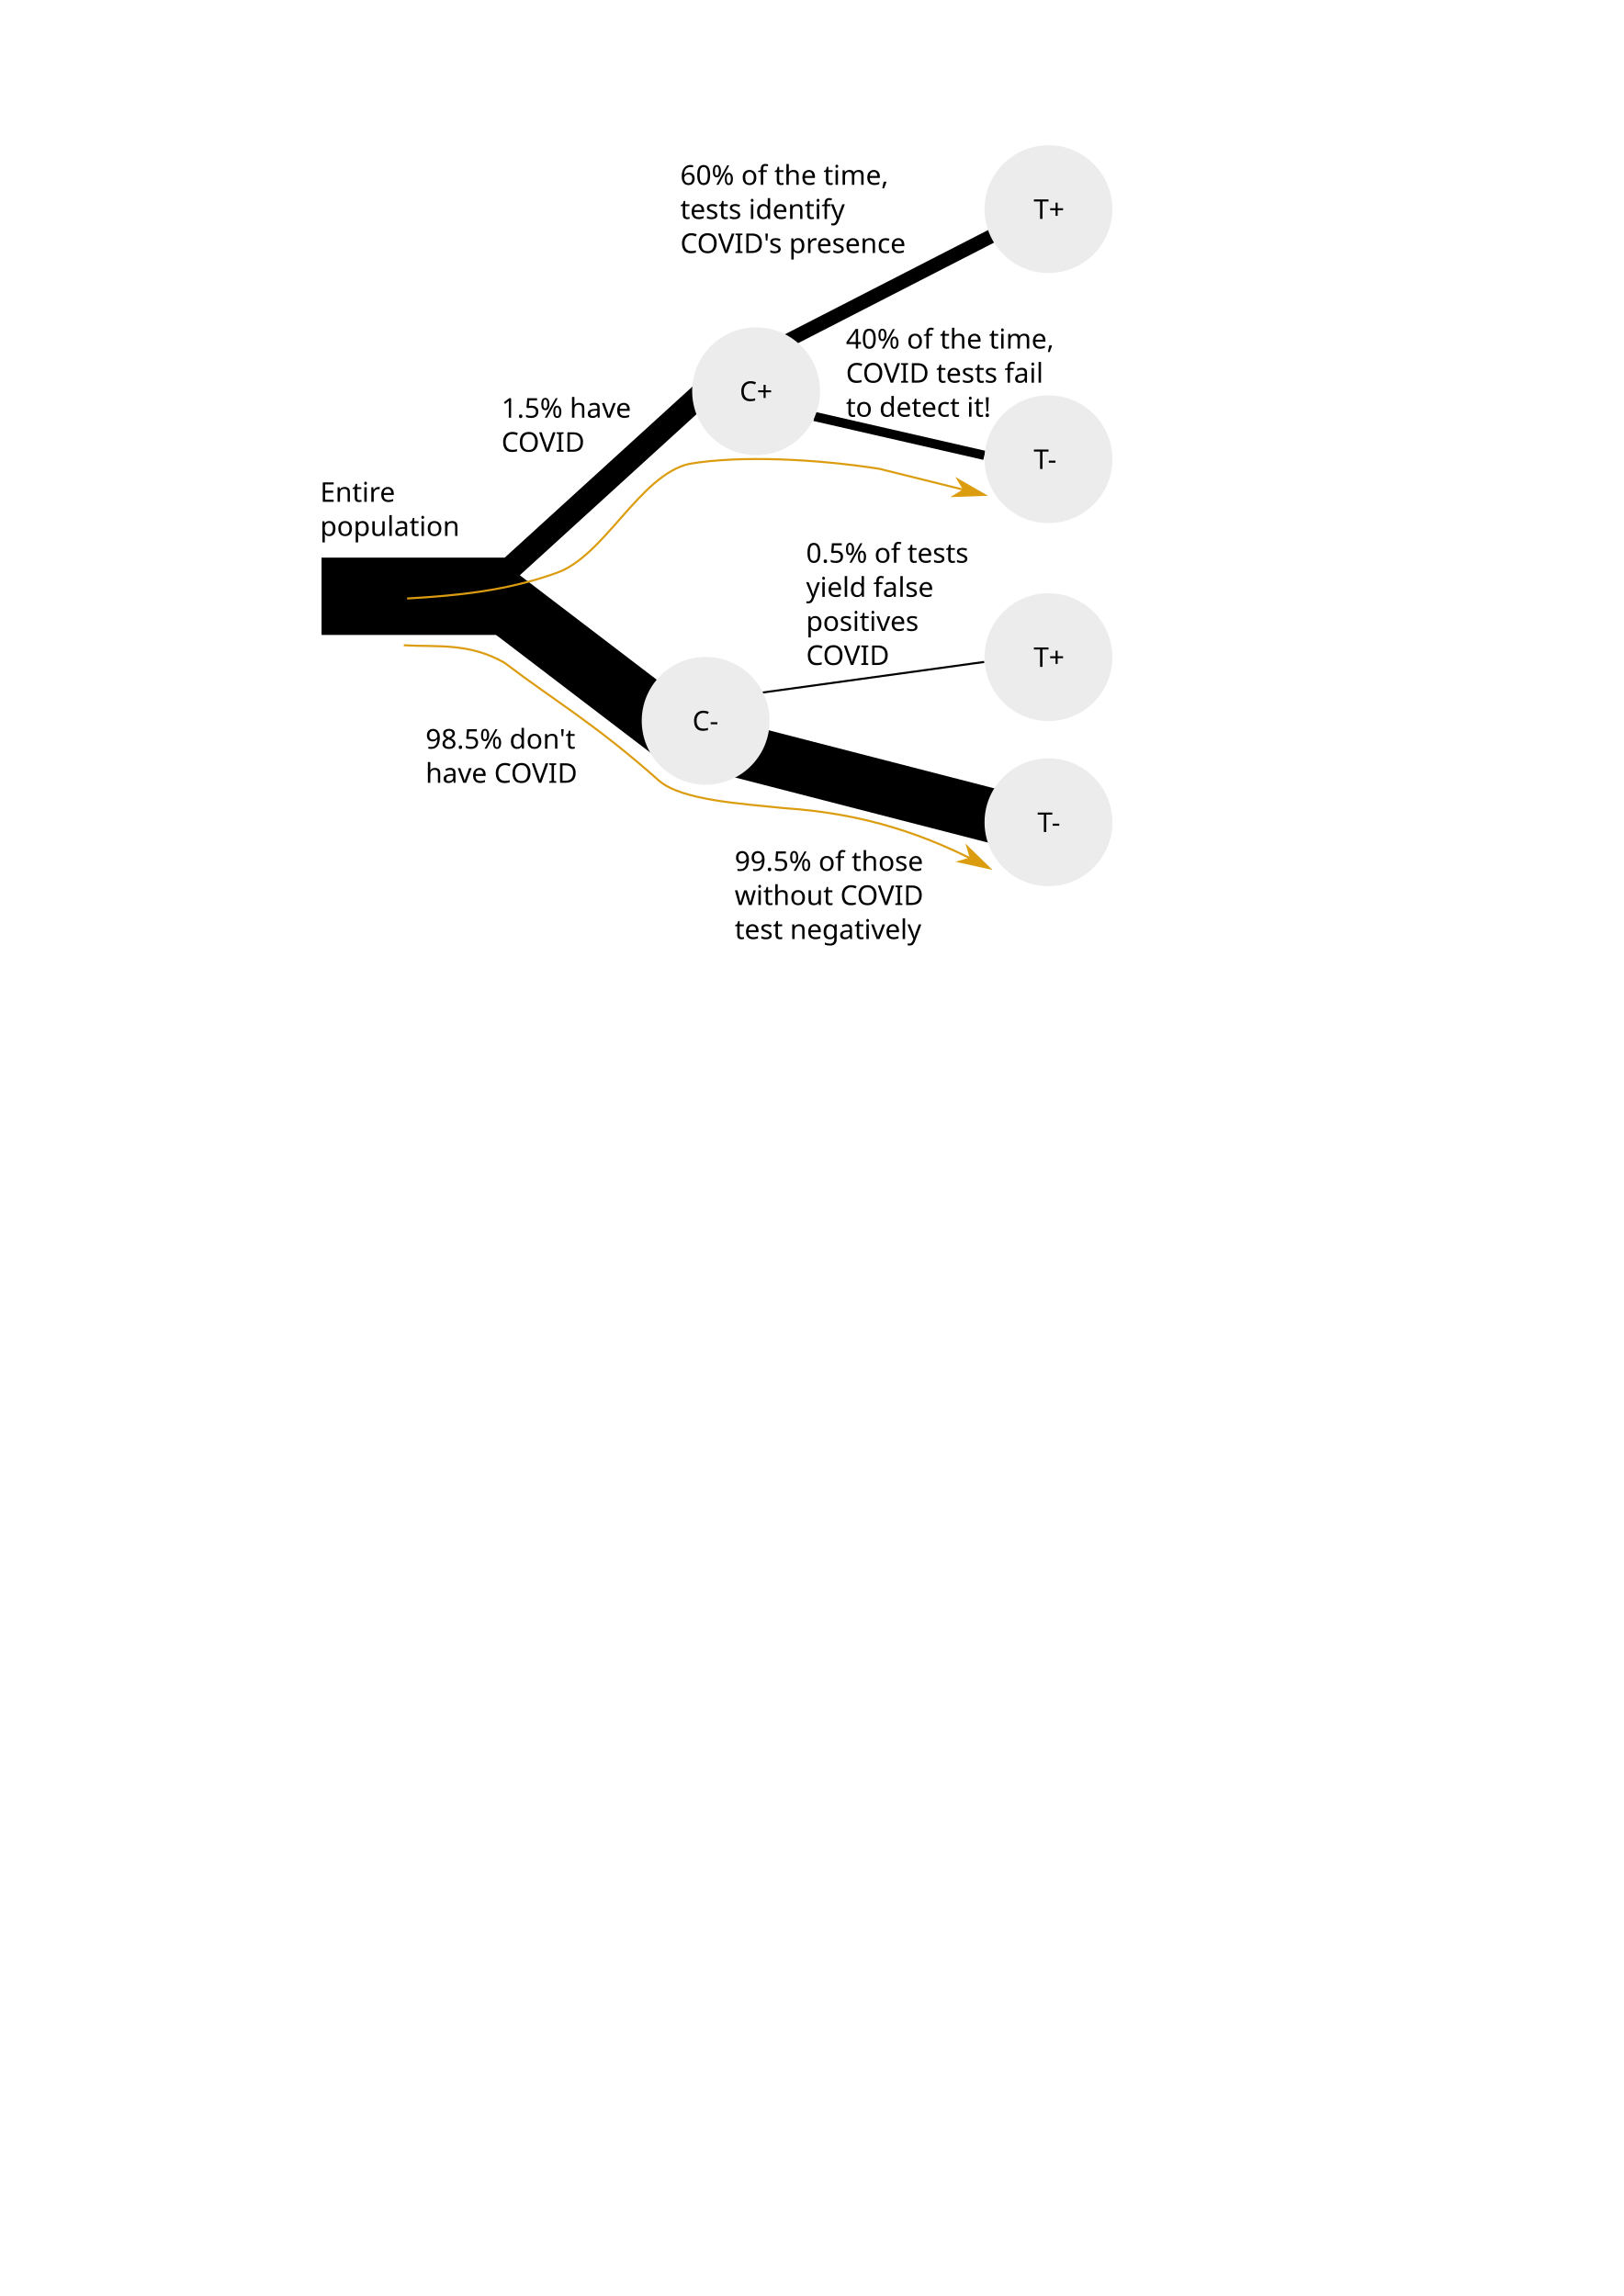
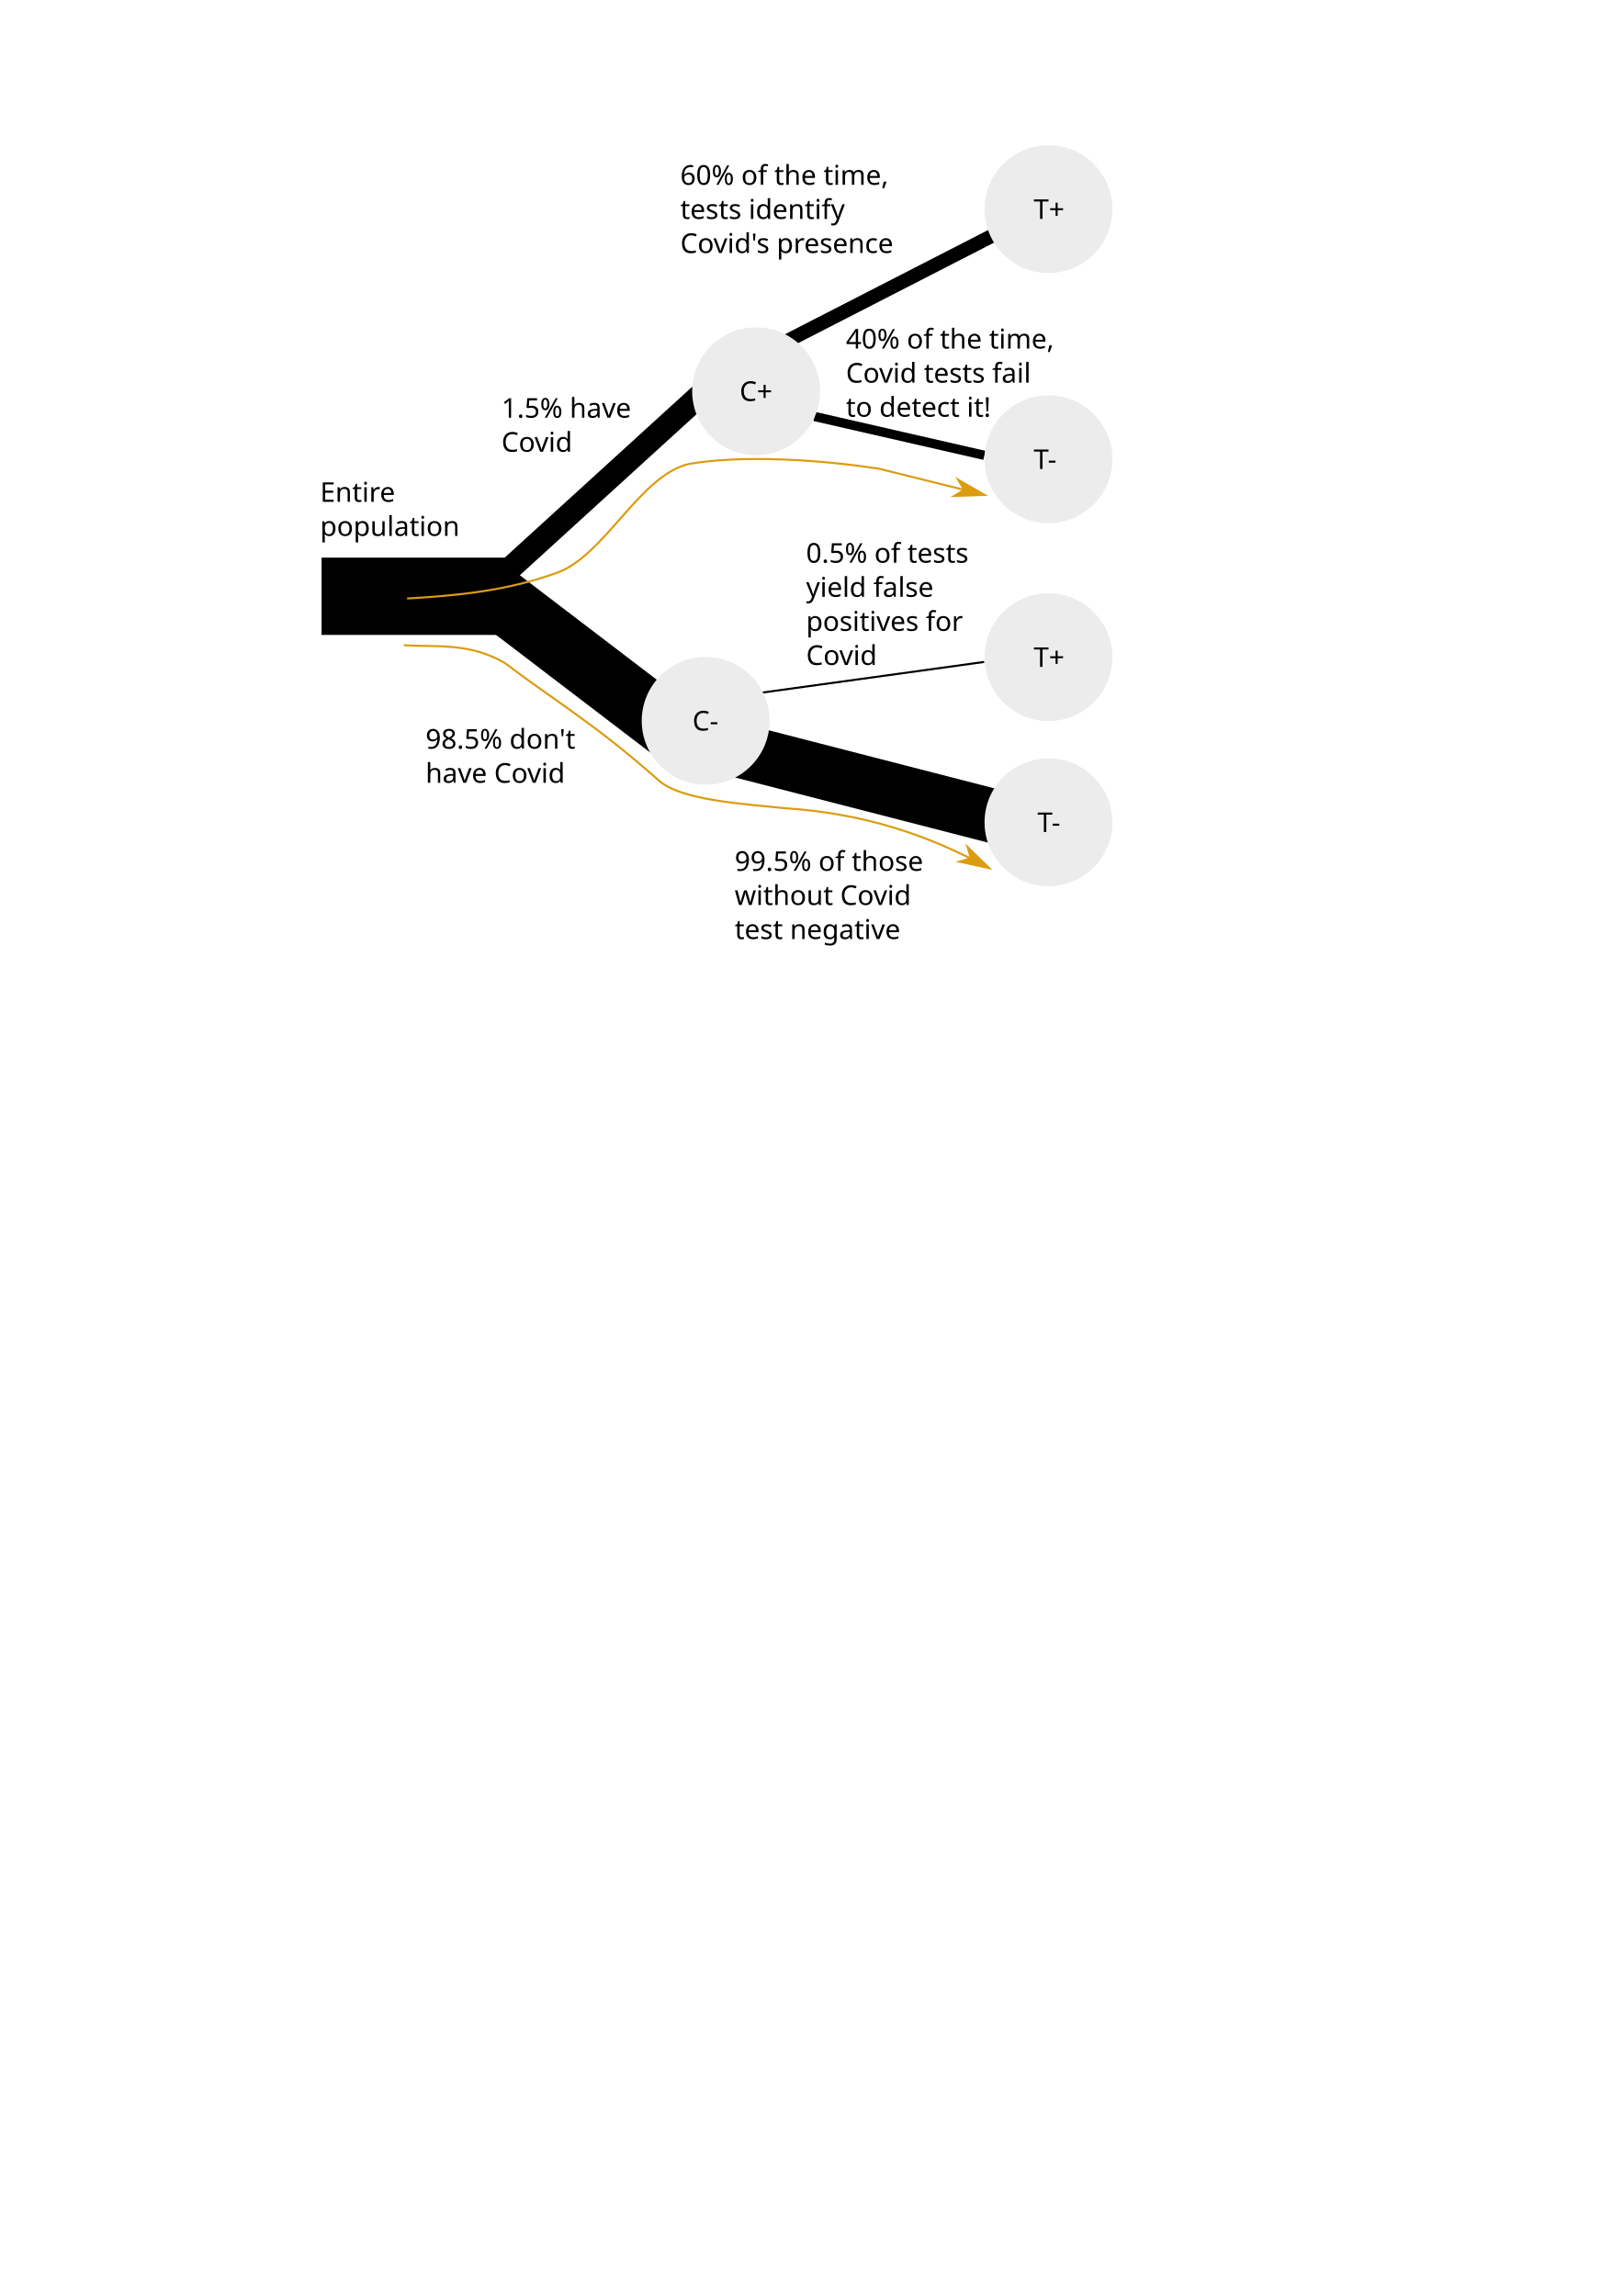
<svg xmlns="http://www.w3.org/2000/svg" width="210mm" height="297mm" viewBox="0 0 210 297" version="1.1" id="svg1712">
  <defs id="defs1706">
    <marker style="overflow:visible" id="marker1514" refX="0" refY="0" orient="auto">
      <path transform="matrix(-0.8,0,0,-0.8,-10,0)" style="fill:#dc9c10;fill-opacity:1;fill-rule:evenodd;stroke:#dc9c10;stroke-width:1pt;stroke-opacity:1" d="M 0,0 5,-5 -12.5,0 5,5 Z" id="path1512" />
    </marker>
    <marker style="overflow:visible" id="marker1504" refX="0" refY="0" orient="auto">
      <path transform="matrix(-0.8,0,0,-0.8,-10,0)" style="fill:#dc9c10;fill-opacity:1;fill-rule:evenodd;stroke:#dc9c10;stroke-width:1pt;stroke-opacity:1" d="M 0,0 5,-5 -12.5,0 5,5 Z" id="path1502" />
    </marker>
  </defs>
  <g id="layer1">
    <path style="fill:none;stroke:#000000;stroke-width:10;stroke-linecap:butt;stroke-linejoin:miter;stroke-miterlimit:4;stroke-dasharray:none;stroke-opacity:1" d="m 41.588,77.132 h 25.331" id="path863" />
    <path style="fill:none;stroke:#000000;stroke-width:3;stroke-linecap:butt;stroke-linejoin:miter;stroke-miterlimit:4;stroke-dasharray:none;stroke-opacity:1" d="m 65.98,73.52 25.331,-23.088" id="path865" />
    <path style="fill:none;stroke:#000000;stroke-width:8;stroke-linecap:butt;stroke-linejoin:miter;stroke-miterlimit:4;stroke-dasharray:none;stroke-opacity:1" d="m 64.694,77.506 22.488,17.161" id="path867" />
    <text xml:space="preserve" style="font-style:normal;font-weight:normal;font-size:3.528px;line-height:1.25;font-family:sans-serif;letter-spacing:0px;word-spacing:0px;fill:#000000;fill-opacity:1;stroke:none;stroke-width:0.265" x="41.401" y="64.911" id="text871">
      <tspan id="tspan869" x="41.401" y="64.911" style="font-size:3.528px;stroke-width:0.265">Entire</tspan>
      <tspan x="41.401" y="69.321" style="font-size:3.528px;stroke-width:0.265" id="tspan873">population</tspan>
    </text>
    <text xml:space="preserve" style="font-size:3.528px;line-height:1.25;font-family:sans-serif;letter-spacing:0px;word-spacing:0px;stroke-width:0.265" x="64.851" y="54.029" id="text877">
      <tspan id="tspan875" x="64.851" y="54.029" style="stroke-width:0.265">1.5% have</tspan>
-       <tspan x="64.851" y="58.439" style="stroke-width:0.265" id="tspan879">COVID</tspan>
+       <tspan x="64.851" y="58.439" style="stroke-width:0.265" id="tspan879">Covid</tspan>
    </text>
    <text xml:space="preserve" style="font-size:3.528px;line-height:1.25;font-family:sans-serif;letter-spacing:0px;word-spacing:0px;stroke-width:0.265" x="55.042" y="96.844" id="text908">
      <tspan id="tspan904" x="55.042" y="96.844" style="stroke-width:0.265">98.5% don't</tspan>
-       <tspan x="55.042" y="101.254" style="stroke-width:0.265" id="tspan906">have COVID</tspan>
+       <tspan x="55.042" y="101.254" style="stroke-width:0.265" id="tspan906">have Covid</tspan>
    </text>
    <path style="fill:none;stroke:#000000;stroke-width:0.265px;stroke-linecap:butt;stroke-linejoin:miter;stroke-opacity:1" d="m 98.49,89.601 28.799,-3.977" id="path914" />
    <path id="circle927" style="fill:#ececec;stroke-width:3;stroke-miterlimit:4;stroke-dasharray:none" d="m 143.871,85.009 a 8.268,8.268 0 0 1 -8.268,8.268 8.268,8.268 0 0 1 -8.268,-8.268 8.268,8.268 0 0 1 8.268,-8.268 8.268,8.268 0 0 1 8.268,8.268 z" />
    <text xml:space="preserve" style="font-size:3.528px;line-height:1.25;font-family:sans-serif;letter-spacing:0px;word-spacing:0px;stroke-width:0.265" x="104.258" y="72.79" id="text943">
      <tspan id="tspan939" x="104.258" y="72.79" style="stroke-width:0.265">0.5% of tests</tspan>
      <tspan x="104.258" y="77.2" style="stroke-width:0.265" id="tspan945">yield false</tspan>
-       <tspan x="104.258" y="81.61" style="stroke-width:0.265" id="tspan947">positives</tspan>
-       <tspan x="104.258" y="86.019" style="stroke-width:0.265" id="tspan941">COVID</tspan>
+       <tspan x="104.258" y="81.61" style="stroke-width:0.265" id="tspan947">positives for</tspan>
+       <tspan x="104.258" y="86.019" style="stroke-width:0.265" id="tspan941">Covid</tspan>
    </text>
    <text xml:space="preserve" style="font-size:3.528px;line-height:1.25;font-family:sans-serif;letter-spacing:0px;word-spacing:0px;stroke-width:0.265" x="133.688" y="86.269" id="text951">
      <tspan x="133.688" y="86.269" style="stroke-width:0.265" id="tspan953">T+</tspan>
    </text>
    <path style="fill:none;stroke:#000000;stroke-width:7;stroke-linecap:butt;stroke-linejoin:miter;stroke-miterlimit:4;stroke-dasharray:none;stroke-opacity:1" d="m 95.444,97.055 33.952,8.743" id="path963" />
    <path id="path957" style="fill:#ececec;stroke-width:3;stroke-miterlimit:4;stroke-dasharray:none" d="m 143.871,106.368 a 8.268,8.268 0 0 1 -8.268,8.268 8.268,8.268 0 0 1 -8.268,-8.268 8.268,8.268 0 0 1 8.268,-8.268 8.268,8.268 0 0 1 8.268,8.268 z" />
    <text xml:space="preserve" style="font-size:3.528px;line-height:1.25;font-family:sans-serif;letter-spacing:0px;word-spacing:0px;stroke-width:0.265" x="134.178" y="107.627" id="text961">
      <tspan x="134.178" y="107.627" style="stroke-width:0.265" id="tspan959">T-</tspan>
    </text>
    <circle style="fill:#ececec;stroke-width:3;stroke-miterlimit:4;stroke-dasharray:none" id="circle883" cx="91.266" cy="93.243" r="8.268" />
    <text xml:space="preserve" style="font-size:3.528px;line-height:1.25;font-family:sans-serif;letter-spacing:0px;word-spacing:0px;stroke-width:0.265" x="89.546" y="94.503" id="text891">
      <tspan id="tspan889" x="89.546" y="94.503" style="stroke-width:0.265">C-</tspan>
    </text>
    <text xml:space="preserve" style="font-size:3.528px;line-height:1.25;font-family:sans-serif;letter-spacing:0px;word-spacing:0px;stroke-width:0.265" x="95.02" y="112.652" id="text973">
      <tspan x="95.02" y="112.652" style="stroke-width:0.265" id="tspan971">99.5% of those</tspan>
-       <tspan x="95.02" y="117.062" style="stroke-width:0.265" id="tspan984">without COVID</tspan>
-       <tspan x="95.02" y="121.472" style="stroke-width:0.265" id="tspan986">test negatively</tspan>
+       <tspan x="95.02" y="117.062" style="stroke-width:0.265" id="tspan984">without Covid</tspan>
+       <tspan x="95.02" y="121.472" style="stroke-width:0.265" id="tspan986">test negative</tspan>
    </text>
    <path style="fill:none;stroke:#000000;stroke-width:1.2;stroke-linecap:butt;stroke-linejoin:miter;stroke-miterlimit:4;stroke-dasharray:none;stroke-opacity:1" d="m 105.335,53.872 21.977,5.029 v 0 0" id="path1000" />
    <text xml:space="preserve" style="font-size:3.528px;line-height:1.25;font-family:sans-serif;letter-spacing:0px;word-spacing:0px;stroke-width:0.265" x="109.403" y="45.089" id="text1004">
      <tspan id="tspan1002" x="109.403" y="45.089" style="stroke-width:0.265">40% of the time,</tspan>
-       <tspan x="109.403" y="49.499" style="stroke-width:0.265" id="tspan1006">COVID tests fail</tspan>
+       <tspan x="109.403" y="49.499" style="stroke-width:0.265" id="tspan1006">Covid tests fail</tspan>
      <tspan x="109.403" y="53.909" style="stroke-width:0.265" id="tspan1008">to detect it!</tspan>
    </text>
    <path id="path988" style="fill:#ececec;stroke-width:3;stroke-miterlimit:4;stroke-dasharray:none" d="m 143.871,59.403 a 8.268,8.268 0 0 1 -8.268,8.268 8.268,8.268 0 0 1 -8.268,-8.268 8.268,8.268 0 0 1 8.268,-8.268 8.268,8.268 0 0 1 8.268,8.268 z" />
    <text xml:space="preserve" style="font-size:3.528px;line-height:1.25;font-family:sans-serif;letter-spacing:0px;word-spacing:0px;stroke-width:0.265" x="133.688" y="60.662" id="text992">
      <tspan x="133.688" y="60.662" style="stroke-width:0.265" id="tspan990">T-</tspan>
    </text>
    <path style="fill:none;stroke:#000000;stroke-width:1.8;stroke-linecap:butt;stroke-linejoin:miter;stroke-miterlimit:4;stroke-dasharray:none;stroke-opacity:1" d="M 101.272,44.377 128.954,30.174" id="path1018" />
    <path id="path994" style="fill:#ececec;stroke-width:3;stroke-miterlimit:4;stroke-dasharray:none" d="m 143.871,27.052 a 8.268,8.268 0 0 1 -8.268,8.268 8.268,8.268 0 0 1 -8.268,-8.268 8.268,8.268 0 0 1 8.268,-8.268 8.268,8.268 0 0 1 8.268,8.268 z" />
    <text xml:space="preserve" style="font-size:3.528px;line-height:1.25;font-family:sans-serif;letter-spacing:0px;word-spacing:0px;stroke-width:0.265" x="133.688" y="28.311" id="text998">
      <tspan x="133.688" y="28.311" style="stroke-width:0.265" id="tspan996">T+</tspan>
    </text>
    <circle style="fill:#ececec;stroke-width:3;stroke-miterlimit:4;stroke-dasharray:none" id="path881" cx="97.79" cy="50.611" r="8.268" />
    <text xml:space="preserve" style="font-size:3.528px;line-height:1.25;font-family:sans-serif;letter-spacing:0px;word-spacing:0px;stroke-width:0.265" x="95.651" y="51.871" id="text887">
      <tspan id="tspan885" x="95.651" y="51.871" style="stroke-width:0.265">C+</tspan>
    </text>
    <text xml:space="preserve" style="font-size:3.528px;line-height:1.25;font-family:sans-serif;letter-spacing:0px;word-spacing:0px;stroke-width:0.265" x="87.985" y="23.907" id="text1022">
      <tspan x="87.985" y="23.907" style="stroke-width:0.265" id="tspan1024">60% of the time,</tspan>
      <tspan x="87.985" y="28.317" style="stroke-width:0.265" id="tspan1028">tests identify</tspan>
-       <tspan x="87.985" y="32.726" style="stroke-width:0.265" id="tspan1030">COVID's presence</tspan>
+       <tspan x="87.985" y="32.726" style="stroke-width:0.265" id="tspan1030">Covid's presence</tspan>
    </text>
    <path style="fill:none;stroke:#dc9c10;stroke-width:0.265;stroke-linecap:butt;stroke-linejoin:miter;stroke-miterlimit:4;stroke-dasharray:none;stroke-opacity:1;marker-end:url(#marker1514)" d="m 52.65,77.418 c 6.411,-0.367 12.821,-0.975 19.232,-3.275 6.273,-2.09 10.83,-12.707 17.284,-14.144 6.527,-1.113 16.424,-0.63 24.56,0.643 l 13.573,3.368" id="path1064" />
    <path style="fill:none;stroke:#dc9c10;stroke-width:0.265;stroke-linecap:butt;stroke-linejoin:miter;stroke-miterlimit:4;stroke-dasharray:none;stroke-opacity:1;marker-end:url(#marker1504)" d="m 52.225,83.467 c 4.273,0.257 8.422,-0.372 13.029,2.267 6.66,5.061 11.557,7.783 20.004,15.272 2.939,2.531 10.758,2.963 16.181,3.532 10.404,0.695 18.456,3.423 26.476,7.748" id="path1066" />
  </g>
</svg>
